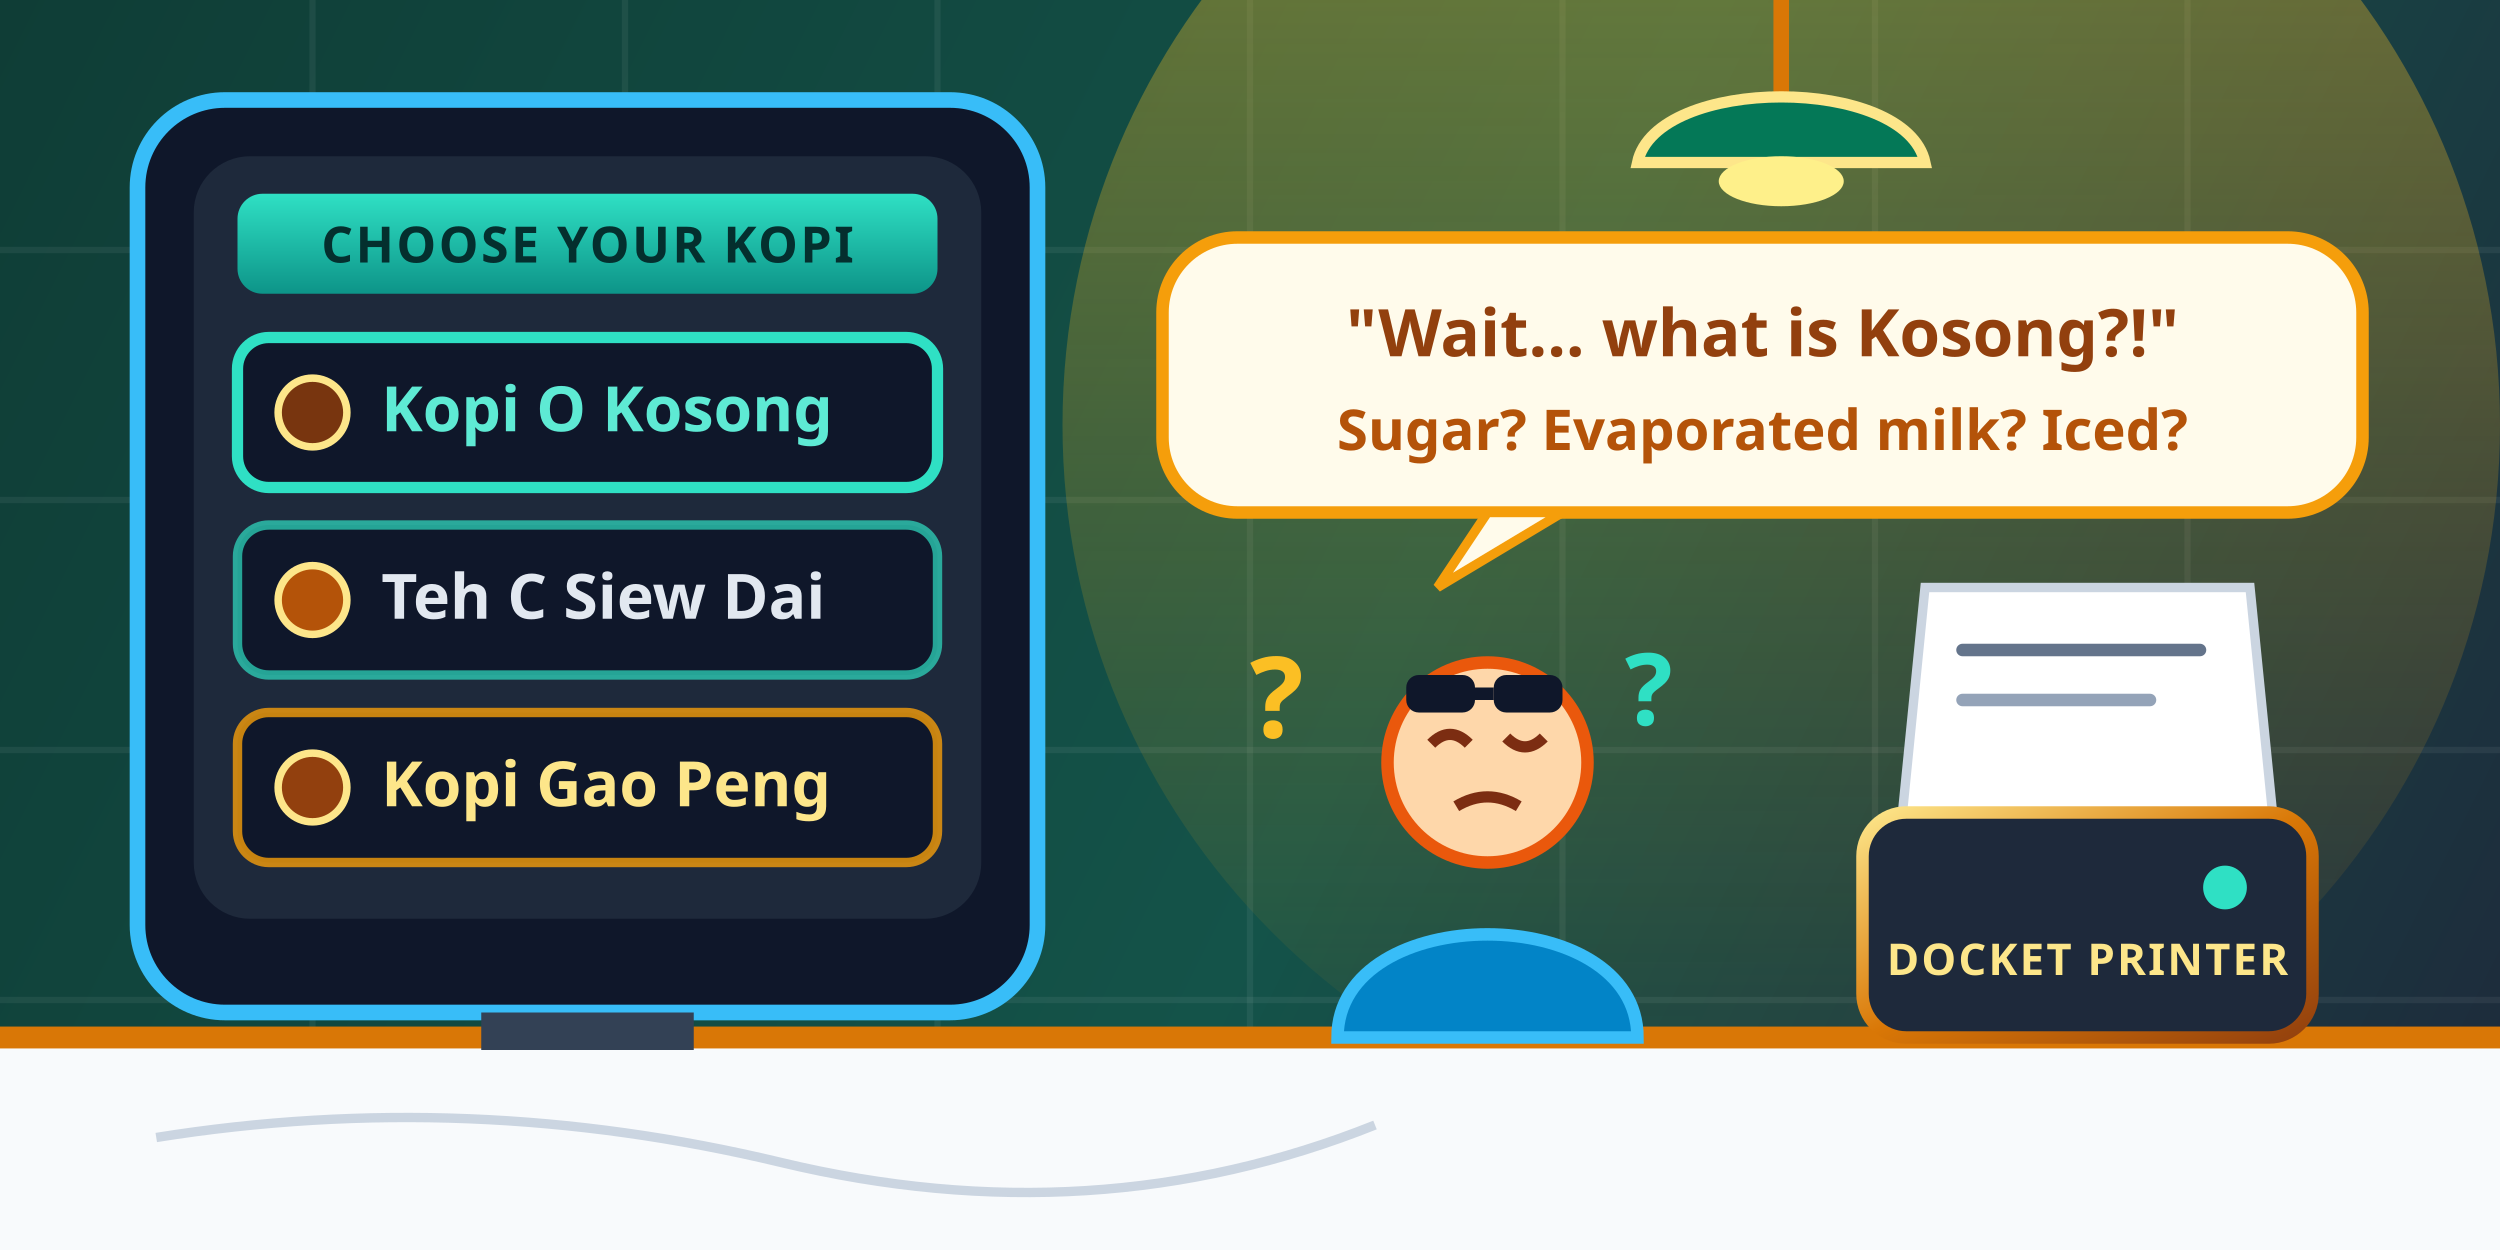
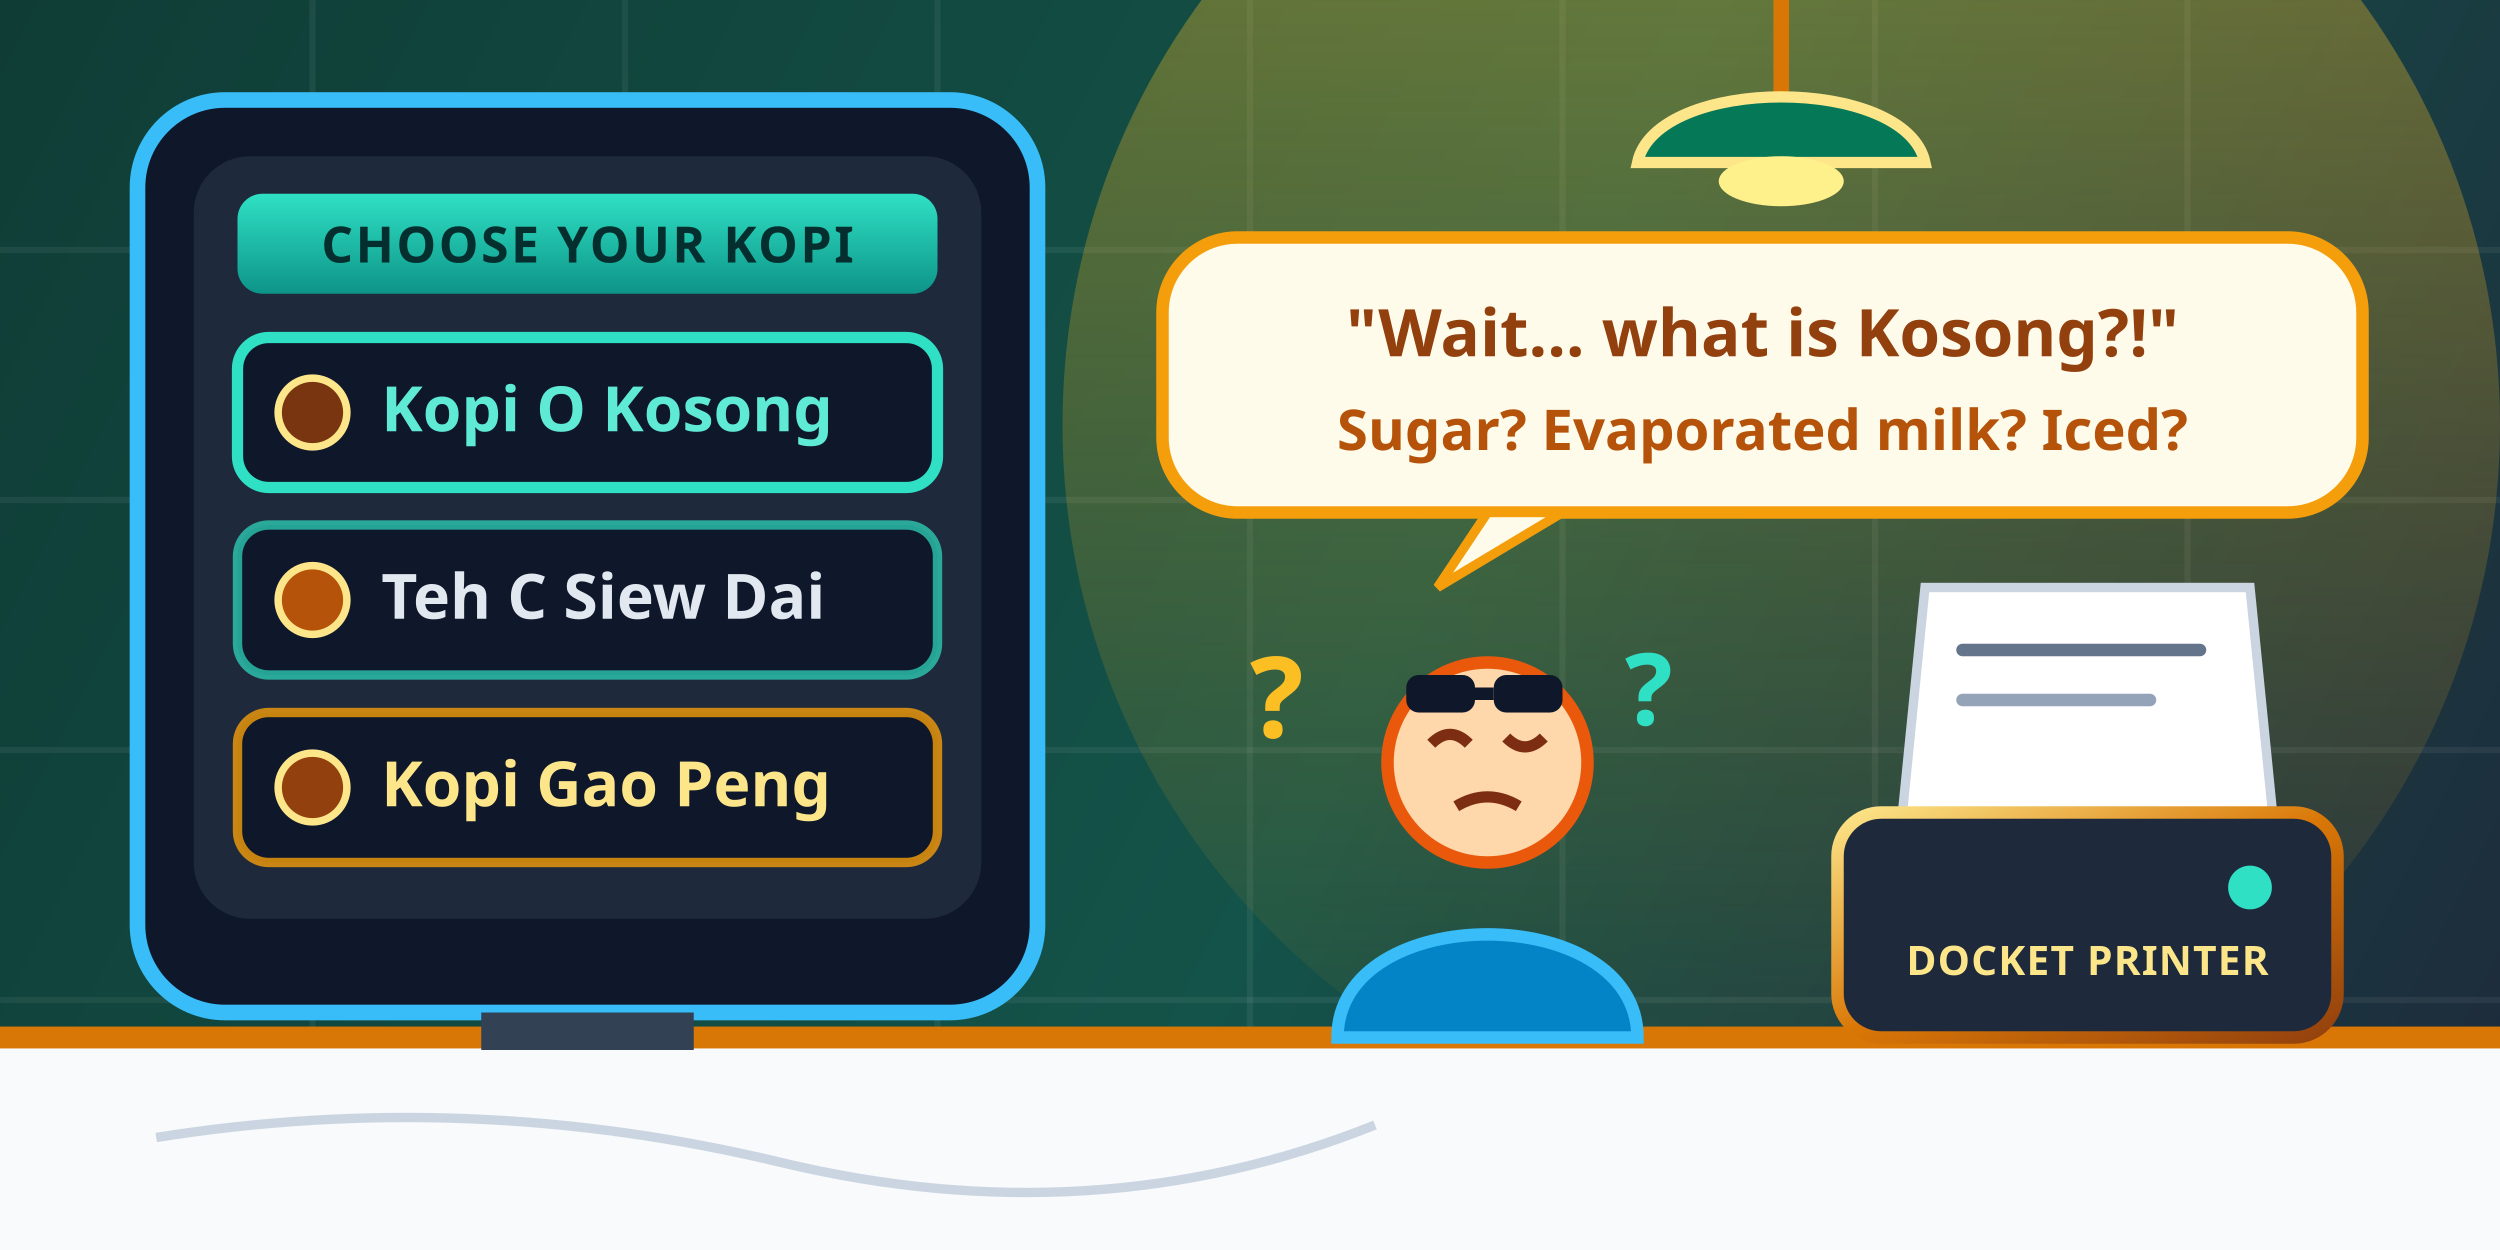
<svg xmlns="http://www.w3.org/2000/svg" viewBox="0 0 400 200" fill="none">
  <style>
-     @keyframes qFloat1 {
-       0%, 100% { transform: translateY(0px) rotate(-8deg); opacity: 0.85; }
-       50% { transform: translateY(-6px) rotate(6deg); opacity: 1; }
-     }
-     @keyframes qFloat2 {
-       0%, 100% { transform: translateY(0px) rotate(8deg); opacity: 0.85; }
-       50% { transform: translateY(-7px) rotate(-6deg); opacity: 1; }
-     }
-     @keyframes docketPrint {
-       0%, 100% { transform: translateY(4px); }
-       50% { transform: translateY(-5px); }
-     }
    @keyframes btnGlow {
      0%, 100% { stroke-opacity: 0.5; }
      50% { stroke-opacity: 1; }
    }
-     .q-mark-1 { animation: qFloat1 2.1s ease-in-out infinite both; }
-     .q-mark-2 { animation: qFloat2 2.4s ease-in-out 0.4s infinite both; }
-     .docket-paper { animation: docketPrint 2.6s ease-in-out infinite; }
    .kiosk-btn-glow { animation: btnGlow 1.6s ease-in-out infinite; }
  </style>
  <defs>
    <linearGradient id="bgKiosk" x1="0" y1="0" x2="400" y2="200" gradientUnits="userSpaceOnUse">
      <stop offset="0%" stop-color="#0f3d36" />
      <stop offset="55%" stop-color="#145349" />
      <stop offset="100%" stop-color="#1e293b" />
    </linearGradient>
    <linearGradient id="warmBeam" x1="260" y1="0" x2="260" y2="190" gradientUnits="userSpaceOnUse">
      <stop offset="0%" stop-color="#fbbf24" stop-opacity="0.34" />
      <stop offset="100%" stop-color="#f59e0b" stop-opacity="0" />
    </linearGradient>
    <linearGradient id="brassAccent" x1="0" y1="0" x2="1" y2="1">
      <stop offset="0%" stop-color="#fde68a" />
      <stop offset="50%" stop-color="#d97706" />
      <stop offset="100%" stop-color="#92400e" />
    </linearGradient>
    <linearGradient id="tealGlow" x1="0" y1="0" x2="0" y2="1">
      <stop offset="0%" stop-color="#2fe0c4" />
      <stop offset="100%" stop-color="#0d9488" />
    </linearGradient>
  </defs>
  <rect width="400" height="200" fill="url(#bgKiosk)" />
  <g stroke="#ffffff" stroke-opacity="0.06" stroke-width="1">
    <line x1="0" y1="40" x2="400" y2="40" />
    <line x1="0" y1="80" x2="400" y2="80" />
    <line x1="0" y1="120" x2="400" y2="120" />
    <line x1="0" y1="160" x2="400" y2="160" />
    <line x1="50" y1="0" x2="50" y2="200" />
    <line x1="100" y1="0" x2="100" y2="200" />
    <line x1="150" y1="0" x2="150" y2="200" />
    <line x1="200" y1="0" x2="200" y2="200" />
    <line x1="250" y1="0" x2="250" y2="200" />
    <line x1="300" y1="0" x2="300" y2="200" />
    <line x1="350" y1="0" x2="350" y2="200" />
  </g>
  <circle cx="285" cy="68" r="115" fill="url(#warmBeam)" />
  <line x1="285" y1="0" x2="285" y2="26" stroke="#d97706" stroke-width="2.5" />
  <path d="M262 26 C265 12, 305 12, 308 26 Z" fill="#047857" stroke="#fde68a" stroke-width="1.8" />
  <ellipse cx="285" cy="29" rx="10" ry="4" fill="#fef08a" />
  <rect x="0" y="166" width="400" height="34" fill="#f8fafc" />
  <path d="M0 166 H400" stroke="#d97706" stroke-width="3.5" />
  <path d="M25 182 Q75 174 125 186 T220 180" stroke="#cbd5e1" stroke-width="1.5" fill="none" />
  <g transform="translate(22, 16)">
    <rect x="0" y="0" width="144" height="146" rx="14" fill="#0f172a" stroke="#38bdf8" stroke-width="2.5" />
    <rect x="9" y="9" width="126" height="122" rx="9" fill="#1e293b" />
    <rect x="16" y="15" width="112" height="16" rx="4" fill="url(#tealGlow)" />
    <text x="72" y="26" text-anchor="middle" fill="#042f2e" font-family="system-ui, sans-serif" font-size="8" font-weight="800" letter-spacing="0.05em">CHOOSE YOUR KOPI</text>
    <rect class="kiosk-btn-glow" x="16" y="38" width="112" height="24" rx="5" fill="#0f172a" stroke="#2fe0c4" stroke-width="1.8" />
    <circle cx="28" cy="50" r="5.5" fill="#78350f" stroke="#fde68a" stroke-width="1.2" />
    <text x="39" y="53" fill="#5eead4" font-family="system-ui, sans-serif" font-size="10" font-weight="700">Kopi O Kosong</text>
    <rect x="16" y="68" width="112" height="24" rx="5" fill="#0f172a" stroke="#2fe0c4" stroke-opacity="0.7" stroke-width="1.5" />
    <circle cx="28" cy="80" r="5.5" fill="#b45309" stroke="#fde68a" stroke-width="1.2" />
    <text x="39" y="83" fill="#e2e8f0" font-family="system-ui, sans-serif" font-size="10" font-weight="700">Teh C Siew Dai</text>
    <rect x="16" y="98" width="112" height="24" rx="5" fill="#0f172a" stroke="#f59e0b" stroke-opacity="0.8" stroke-width="1.5" />
    <circle cx="28" cy="110" r="5.5" fill="#92400e" stroke="#fde68a" stroke-width="1.2" />
    <text x="39" y="113" fill="#fde68a" font-family="system-ui, sans-serif" font-size="10" font-weight="700">Kopi Gao Peng</text>
    <rect x="55" y="146" width="34" height="6" fill="#334155" />
  </g>
  <g transform="translate(186, 38)">
    <rect x="0" y="0" width="192" height="44" rx="12" fill="#fffbeb" stroke="#f59e0b" stroke-width="2" />
    <path d="M52 44 L44 56 L64 44 Z" fill="#fffbeb" stroke="#f59e0b" stroke-width="1.5" />
    <text x="96" y="19" text-anchor="middle" fill="#92400e" font-family="system-ui, sans-serif" font-size="10.5" font-weight="800">"Wait… what is Kosong?!"</text>
    <text x="96" y="34" text-anchor="middle" fill="#b45309" font-family="system-ui, sans-serif" font-size="9" font-weight="600">Sugar? Evaporated milk? Iced?</text>
    <g transform="translate(18, 62)">
      <circle cx="34" cy="22" r="16" fill="#fed7aa" stroke="#ea580c" stroke-width="2" />
      <rect x="21" y="8" width="11" height="6" rx="2" fill="#0f172a" />
      <rect x="35" y="8" width="11" height="6" rx="2" fill="#0f172a" />
      <line x1="32" y1="11" x2="35" y2="11" stroke="#0f172a" stroke-width="2" />
      <path d="M25 19 Q28 16 31 19" stroke="#7c2d12" stroke-width="1.8" fill="none" />
      <path d="M37 18 Q40 21 43 18" stroke="#7c2d12" stroke-width="1.8" fill="none" />
      <path d="M29 29 Q34 26 39 29" stroke="#7c2d12" stroke-width="1.8" fill="none" />
      <path d="M10 66 C10 44, 58 44, 58 66 Z" fill="#0284c7" stroke="#38bdf8" stroke-width="2" />
      <text class="q-mark-1" x="-4" y="18" fill="#fbbf24" font-family="system-ui, sans-serif" font-size="18" font-weight="900">?</text>
      <text class="q-mark-2" x="56" y="16" fill="#2fe0c4" font-family="system-ui, sans-serif" font-size="16" font-weight="900">?</text>
    </g>
    <g transform="translate(108, 70)">
      <g class="docket-paper">
        <path d="M14 -14 H66 L70 26 H10 Z" fill="#ffffff" stroke="#cbd5e1" stroke-width="1.5" />
        <line x1="20" y1="-4" x2="58" y2="-4" stroke="#64748b" stroke-width="2" stroke-linecap="round" />
        <line x1="20" y1="4" x2="50" y2="4" stroke="#94a3b8" stroke-width="2" stroke-linecap="round" />
      </g>
-       <rect x="4" y="22" width="72" height="36" rx="7" fill="#1e293b" stroke="url(#brassAccent)" stroke-width="2" />
-       <circle cx="62" cy="34" r="3.5" fill="#2fe0c4" />
-       <text x="40" y="48" text-anchor="middle" fill="#fde68a" font-family="system-ui, sans-serif" font-size="7" font-weight="700" letter-spacing="0.05em">DOCKET PRINTER</text>
+       <rect x="0" y="22" width="80" height="36" rx="7" fill="#1e293b" stroke="url(#brassAccent)" stroke-width="2" />
+       <circle cx="66" cy="34" r="3.5" fill="#2fe0c4" />
+       <text x="40" y="48" text-anchor="middle" fill="#fde68a" font-family="system-ui, sans-serif" font-size="6.5" font-weight="700" letter-spacing="0.03em">DOCKET PRINTER</text>
    </g>
  </g>
</svg>
